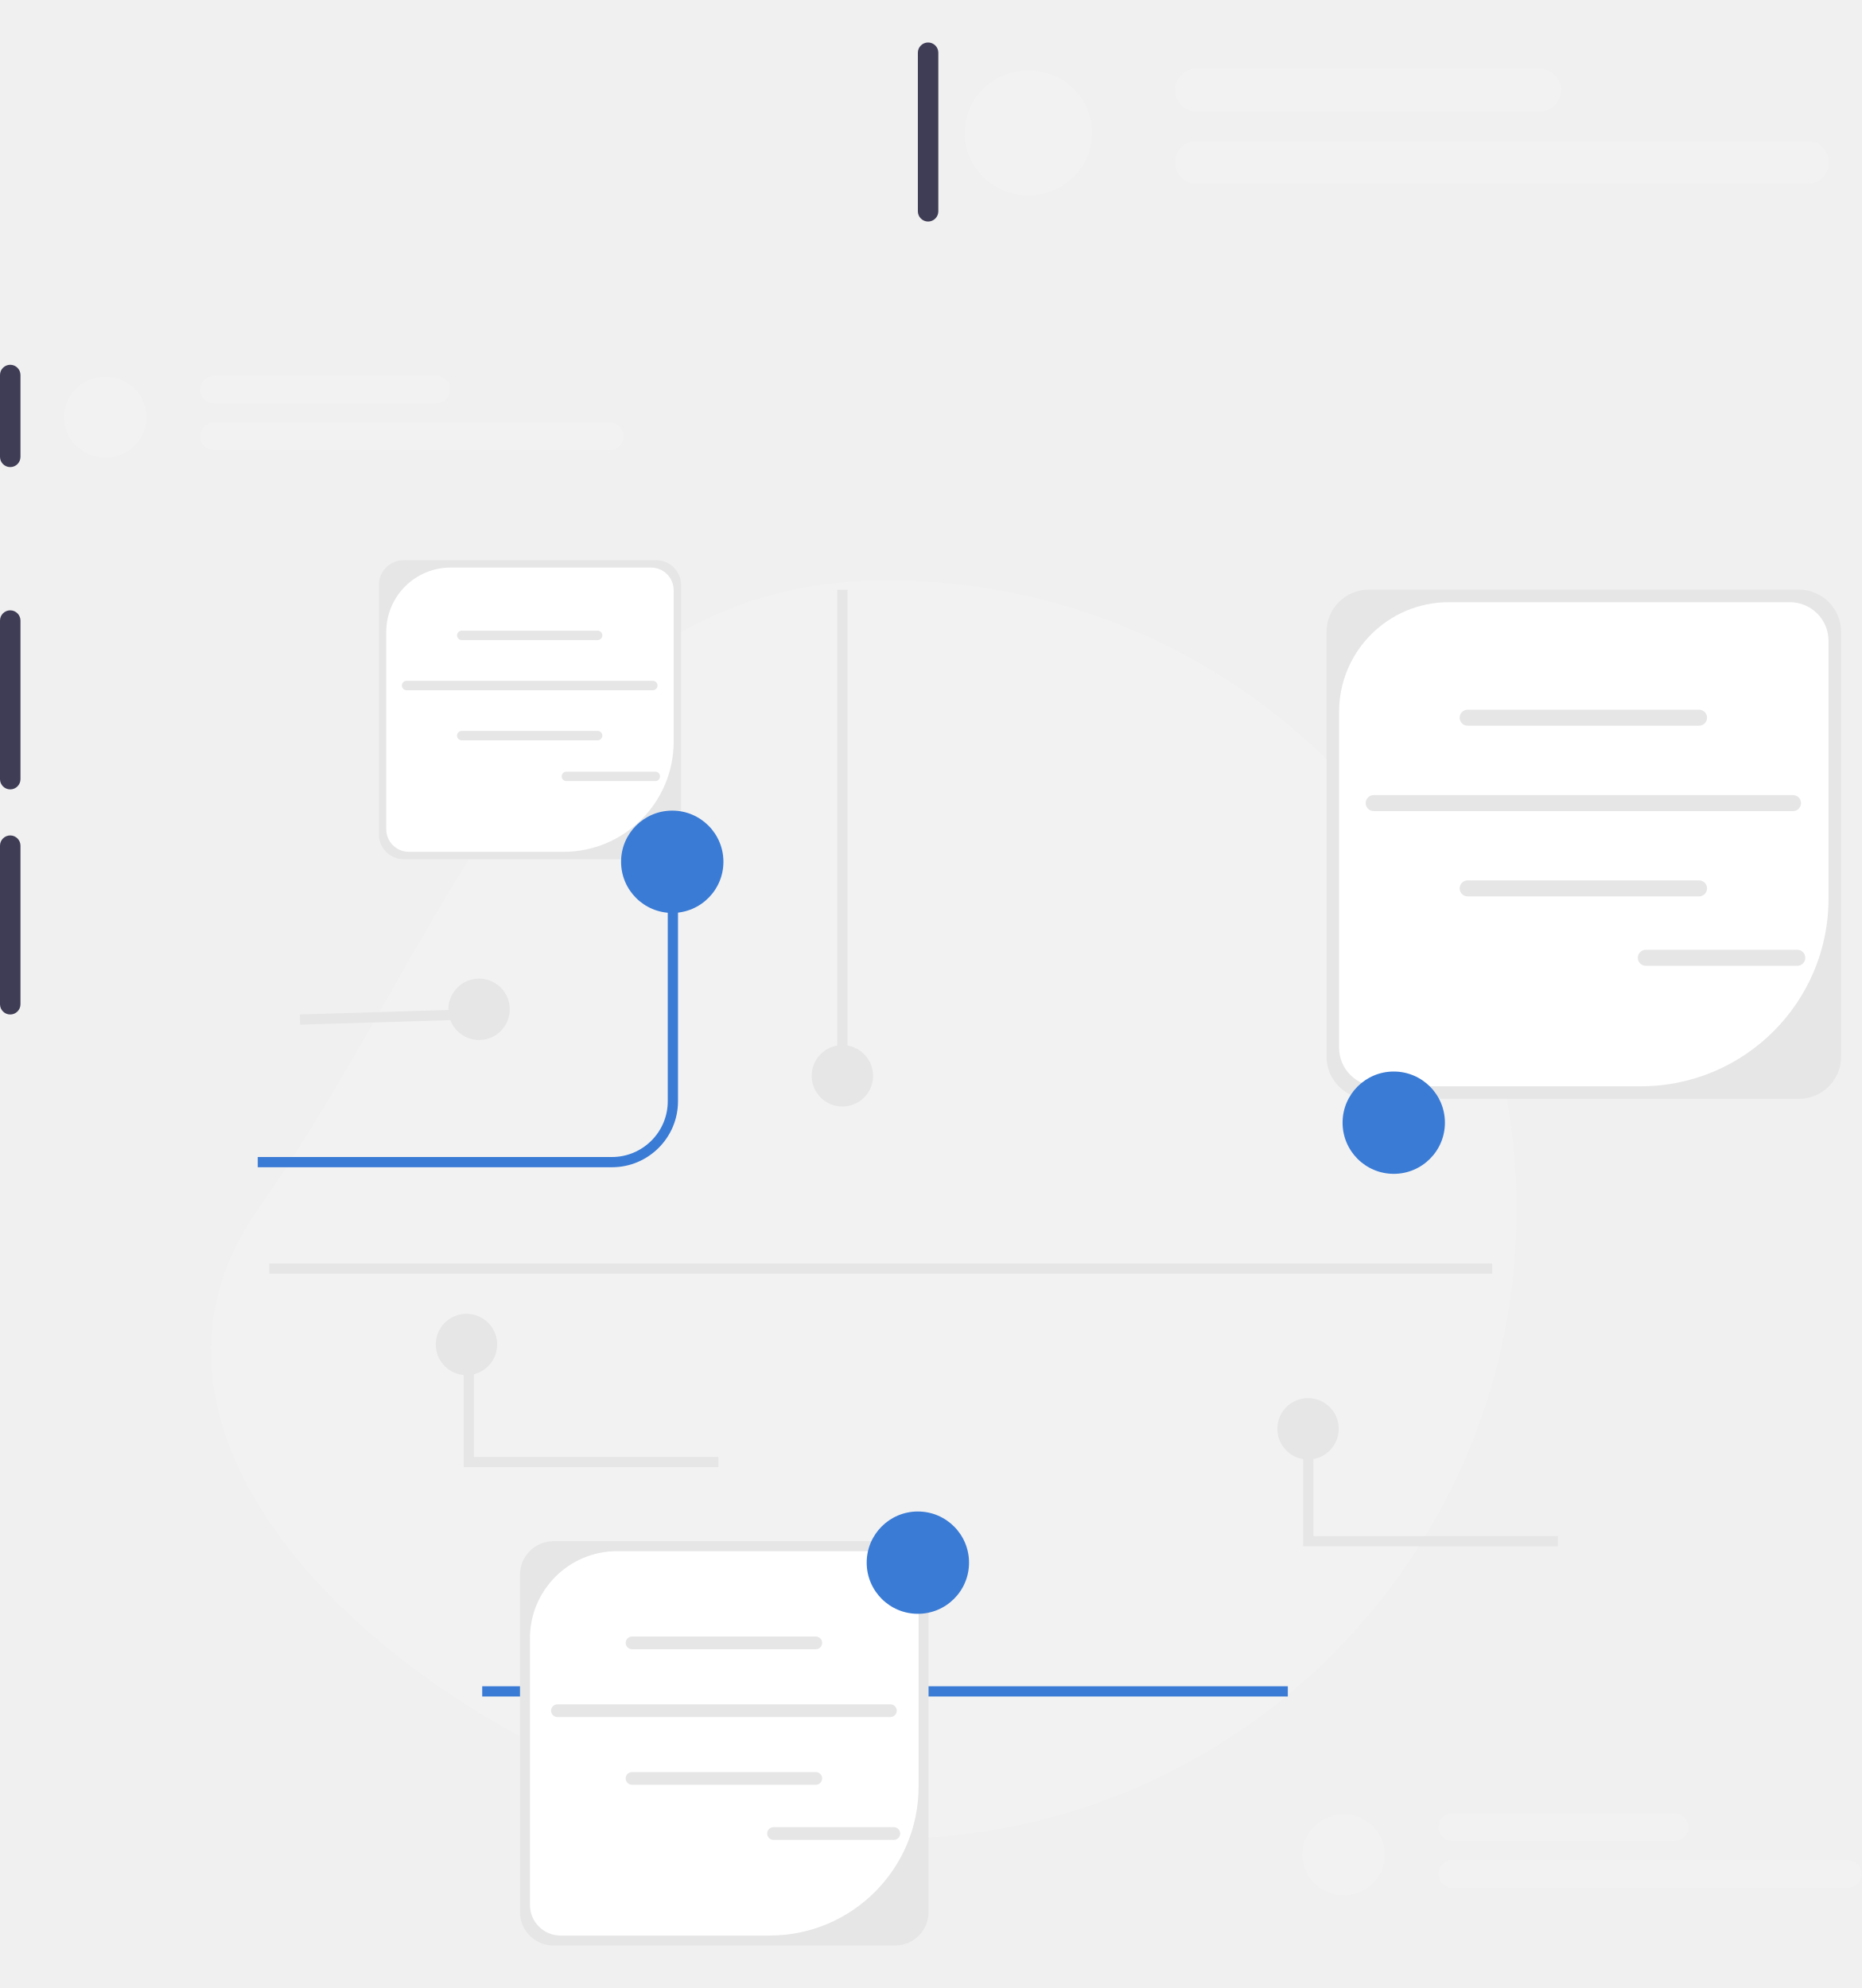
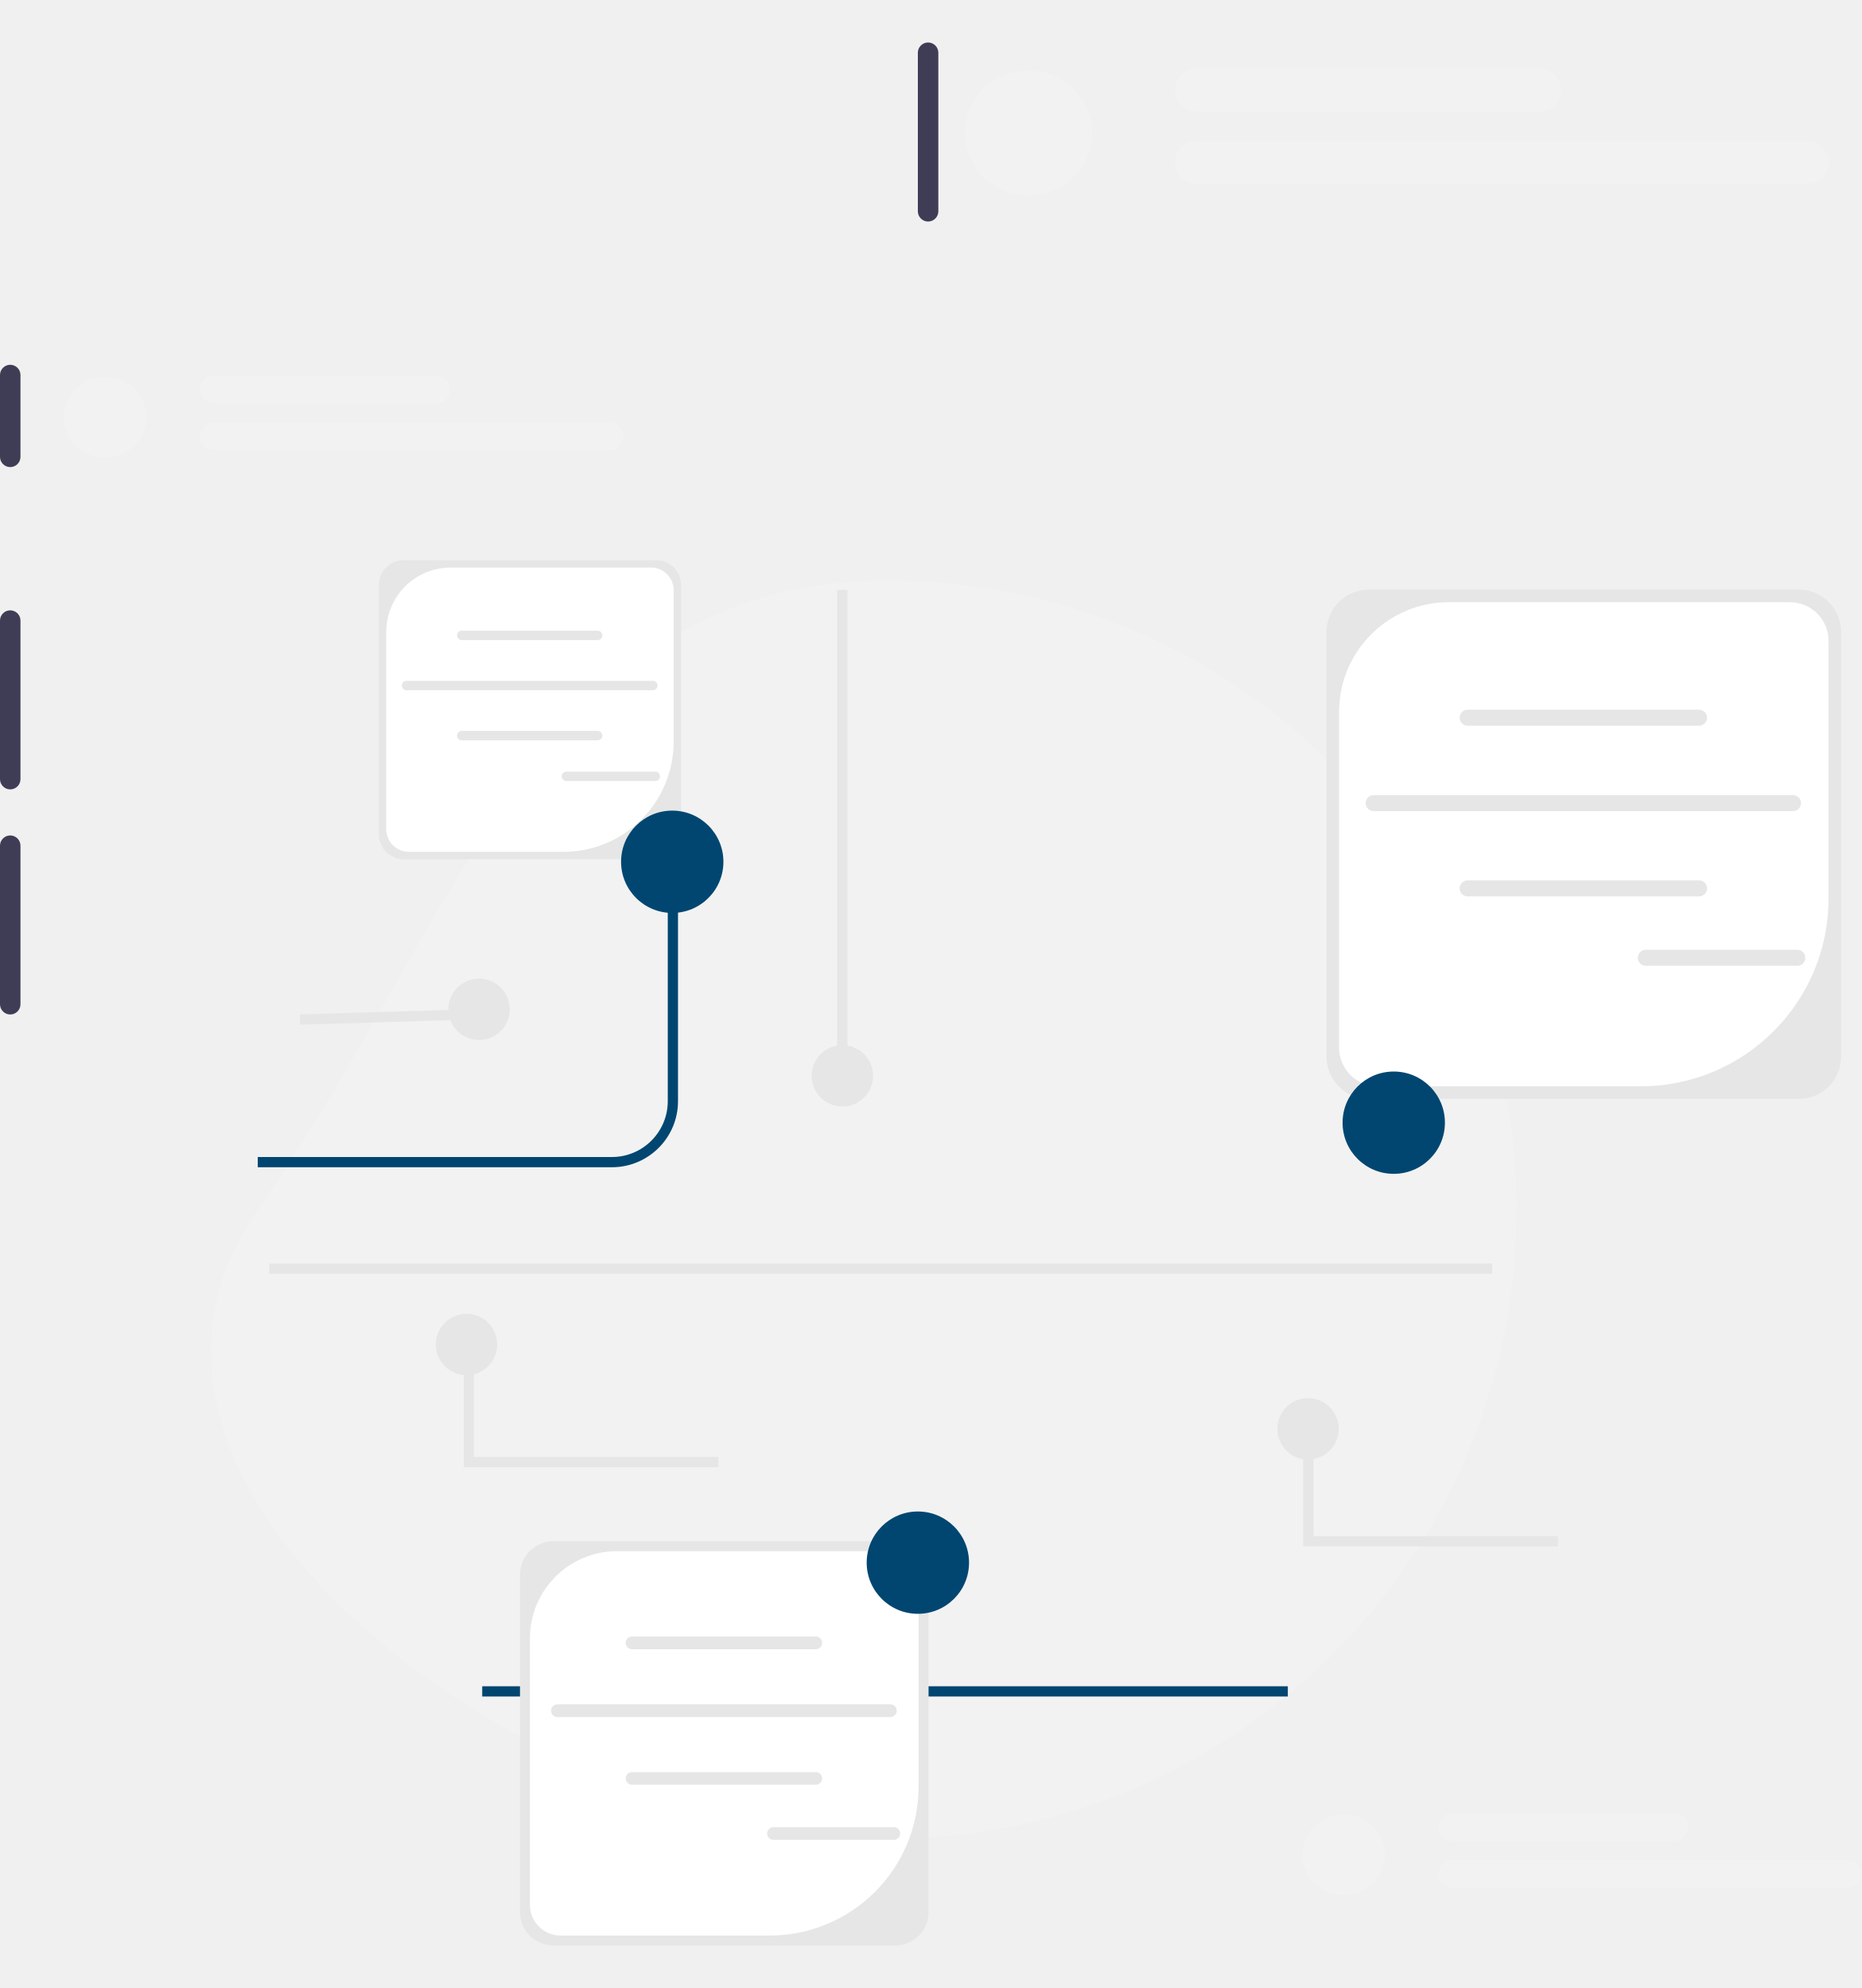
<svg xmlns="http://www.w3.org/2000/svg" width="1028px" height="1098px" viewBox="0 0 1028 1051.072" version="1.1">
  <g id="Front-Page-Images" stroke="none" stroke-width="1" fill="none" fill-rule="evenodd">
    <g id="undraw_visionary_technology_re_jfp7" transform="translate(0, 0)" fill-rule="nonzero">
      <path d="M489.875,297.103 C681.818,297.103 837.418,452.703 837.418,644.645 C837.418,836.588 681.818,992.188 489.875,992.188 C297.933,992.188 32.292,801.884 142.333,644.645 C252.374,487.407 297.933,297.103 489.875,297.103 Z" id="Path" fill="#F2F2F2" />
      <path d="M955.036,313.636 C951.919,313.636 949.385,316.17 949.385,319.287 L949.385,500.122 C949.385,503.239 951.919,505.773 955.036,505.773 C958.152,505.773 960.687,503.239 960.687,500.122 L960.687,319.287 C960.687,316.17 958.152,313.636 955.036,313.636 Z" id="Path" fill="#3F3D56" />
      <path d="M5.651,178.01 C2.534,178.01 0,180.544 0,183.661 L0,228.869 C0,231.986 2.534,234.521 5.651,234.521 C8.768,234.521 11.302,231.986 11.302,228.869 L11.302,183.661 C11.302,180.544 8.768,178.01 5.651,178.01 Z" id="Path" fill="#3F3D56" />
      <path d="M5.651,313.636 C2.534,313.636 0,316.17 0,319.287 L0,406.879 C0,409.996 2.534,412.53 5.651,412.53 C8.768,412.53 11.302,409.996 11.302,406.879 L11.302,319.287 C11.302,316.17 8.768,313.636 5.651,313.636 Z" id="Path" fill="#3F3D56" />
      <path d="M5.651,437.96 C2.534,437.96 0,440.495 0,443.611 L0,531.203 C0,534.32 2.534,536.854 5.651,536.854 C8.768,536.854 11.302,534.32 11.302,531.203 L11.302,443.611 C11.302,440.495 8.768,437.96 5.651,437.96 Z" id="Path" fill="#3F3D56" />
      <path d="M512.48,0 C509.363,0 506.829,2.534 506.829,5.651 L506.829,93.243 C506.829,96.36 509.363,98.894 512.48,98.894 C515.596,98.894 518.131,96.36 518.131,93.243 L518.131,5.651 C518.131,2.534 515.596,0 512.48,0 Z" id="Path" fill="#3F3D56" />
-       <path d="M337.919,621.219 L142.333,621.219 L142.333,615.568 L337.919,615.568 C354.91,615.568 368.733,601.743 368.733,584.751 L368.733,452.508 L374.384,452.508 L374.384,584.751 C374.384,604.859 358.026,621.219 337.919,621.219 L337.919,621.219 Z" id="Path" fill="#3A7BD5" />
-       <rect id="Rectangle" fill="#3A7BD5" x="266.272" y="907.885" width="444.843" height="5.651" />
+       <path d="M337.919,621.219 L142.333,621.219 L142.333,615.568 L337.919,615.568 C354.91,615.568 368.733,601.743 368.733,584.751 L368.733,452.508 L374.384,452.508 L374.384,584.751 C374.384,604.859 358.026,621.219 337.919,621.219 L337.919,621.219 Z" id="Path" fill="#004671" />
+       <rect id="Rectangle" fill="#004671" x="266.272" y="907.885" width="444.843" height="5.651" />
      <g id="Group" transform="translate(732.4938, 302.2164)">
        <path d="M260.86,281.215 L23.254,281.215 C10.432,281.215 0,270.784 0,257.961 L0,23.254 C0,10.432 10.432,0 23.254,0 L260.86,0 C273.682,0 284.114,10.432 284.114,23.254 L284.114,257.961 C284.114,270.784 273.682,281.215 260.86,281.215 Z" id="Path" fill="#E6E6E6" />
        <path d="M67.504,6.928 C34.049,6.928 6.928,34.049 6.928,67.504 L6.928,252.981 C6.928,264.748 16.467,274.287 28.234,274.287 L173.523,274.287 C230.774,274.287 277.185,227.876 277.185,170.625 L277.185,28.234 C277.185,16.467 267.646,6.928 255.88,6.928 L67.504,6.928 L67.504,6.928 L67.504,6.928 Z" id="Path" fill="#FFFFFF" />
        <g transform="translate(21.6143, 66.2941)" fill="#E6E6E6" id="Path">
          <path d="M184.08,8.841 L56.307,8.841 C53.869,8.841 51.886,6.858 51.886,4.42 C51.886,1.983 53.869,0 56.307,0 L184.08,0 C186.518,0 188.5,1.983 188.5,4.42 C188.5,6.858 186.518,8.841 184.08,8.841 Z" />
          <path d="M184.08,103.112 L56.307,103.112 C53.869,103.112 51.886,101.128 51.886,98.691 C51.886,96.253 53.869,94.27 56.307,94.27 L184.08,94.27 C186.518,94.27 188.5,96.253 188.5,98.691 C188.5,101.128 186.518,103.112 184.08,103.112 Z" />
          <path d="M235.966,56.008 L4.421,56.008 C1.983,56.008 0,54.024 0,51.586 C0,49.149 1.984,47.166 4.421,47.166 L235.966,47.166 C238.404,47.166 240.386,49.149 240.386,51.586 C240.386,54.024 238.404,56.008 235.966,56.008 L235.966,56.008 Z" />
        </g>
        <path d="M259.945,207.736 L176.298,207.736 C173.861,207.736 171.877,205.753 171.877,203.315 C171.877,200.878 173.861,198.895 176.298,198.895 L259.945,198.895 C262.382,198.895 264.365,200.878 264.365,203.315 C264.365,205.753 262.382,207.736 259.945,207.736 Z" id="Path" fill="#E6E6E6" />
      </g>
      <g id="Group" transform="translate(287.1317, 827.7685)">
        <path d="M207.14,223.304 L18.465,223.304 C8.283,223.304 0,215.02 0,204.838 L0,18.465 C0,8.283 8.283,0 18.465,0 L207.14,0 C217.322,0 225.606,8.283 225.606,18.465 L225.606,204.838 C225.606,215.02 217.322,223.304 207.14,223.304 L207.14,223.304 L207.14,223.304 Z" id="Path" fill="#E6E6E6" />
        <path d="M53.603,5.502 C27.037,5.502 5.502,27.037 5.502,53.603 L5.502,200.884 C5.502,210.228 13.076,217.802 22.42,217.802 L137.789,217.802 C183.25,217.802 220.104,180.949 220.104,135.488 L220.104,22.42 C220.104,13.076 212.529,5.502 203.186,5.502 L53.603,5.502 L53.603,5.502 L53.603,5.502 Z" id="Path" fill="#FFFFFF" />
        <g transform="translate(17.1632, 52.6419)" fill="#E6E6E6" id="Path">
          <path d="M146.172,7.021 L44.712,7.021 C42.776,7.021 41.201,5.446 41.201,3.51 C41.201,1.574 42.776,0 44.712,0 L146.172,0 C148.108,0 149.682,1.574 149.682,3.51 C149.682,5.446 148.108,7.021 146.172,7.021 Z" />
          <path d="M146.172,81.878 L44.712,81.878 C42.776,81.878 41.201,80.303 41.201,78.367 C41.201,76.432 42.776,74.857 44.712,74.857 L146.172,74.857 C148.108,74.857 149.682,76.432 149.682,78.367 C149.682,80.303 148.108,81.878 146.172,81.878 Z" />
          <path d="M187.373,44.474 L3.511,44.474 C1.575,44.474 0,42.899 0,40.963 C0,39.027 1.575,37.453 3.511,37.453 L187.373,37.453 C189.309,37.453 190.883,39.027 190.883,40.963 C190.883,42.899 189.309,44.474 187.373,44.474 Z" />
        </g>
        <path d="M206.414,164.957 L139.993,164.957 C138.057,164.957 136.482,163.382 136.482,161.446 C136.482,159.51 138.057,157.936 139.993,157.936 L206.414,157.936 C208.349,157.936 209.924,159.51 209.924,161.446 C209.924,163.382 208.349,164.957 206.414,164.957 Z" id="Path" fill="#E6E6E6" />
      </g>
      <g id="Group" transform="translate(209.2107, 285.939)">
        <path d="M153.189,165.143 L13.656,165.143 C6.126,165.143 0,159.017 0,151.487 L0,13.656 C0,6.126 6.126,0 13.656,0 L153.189,0 C160.719,0 166.845,6.126 166.845,13.656 L166.845,151.487 C166.845,159.017 160.719,165.143 153.189,165.143 L153.189,165.143 L153.189,165.143 Z" id="Path" fill="#E6E6E6" />
        <path d="M39.641,4.069 C19.995,4.069 4.069,19.995 4.069,39.641 L4.069,148.563 C4.069,155.473 9.67,161.074 16.58,161.074 L101.901,161.074 C135.522,161.074 162.776,133.819 162.776,100.199 L162.776,16.58 C162.776,9.67 157.175,4.069 150.265,4.069 L39.641,4.069 L39.641,4.069 L39.641,4.069 Z" id="Path" fill="#FFFFFF" />
        <g transform="translate(12.6929, 38.931)" fill="#E6E6E6" id="Path">
          <path d="M108.101,5.192 L33.066,5.192 C31.635,5.192 30.47,4.027 30.47,2.596 C30.47,1.164 31.635,0 33.066,0 L108.101,0 C109.532,0 110.696,1.164 110.696,2.596 C110.696,4.027 109.532,5.192 108.101,5.192 Z" />
          <path d="M108.101,60.552 L33.066,60.552 C31.635,60.552 30.47,59.387 30.47,57.956 C30.47,56.524 31.635,55.36 33.066,55.36 L108.101,55.36 C109.532,55.36 110.696,56.524 110.696,57.956 C110.696,59.387 109.532,60.552 108.101,60.552 Z" />
          <path d="M138.571,32.89 L2.596,32.89 C1.165,32.89 0,31.726 0,30.294 C0,28.863 1.165,27.698 2.596,27.698 L138.571,27.698 C140.002,27.698 141.166,28.863 141.166,30.294 C141.166,31.726 140.002,32.89 138.571,32.89 Z" />
        </g>
        <path d="M152.652,121.993 L103.531,121.993 C102.099,121.993 100.934,120.828 100.934,119.396 C100.934,117.965 102.099,116.801 103.531,116.801 L152.652,116.801 C154.083,116.801 155.248,117.965 155.248,119.396 C155.248,120.828 154.083,121.993 152.652,121.993 Z" id="Path" fill="#E6E6E6" />
      </g>
-       <circle id="Oval" fill="#3A7BD5" cx="769.605" cy="596.611" r="28.255" />
-       <circle id="Oval" fill="#3A7BD5" cx="371.202" cy="452.508" r="28.255" />
-       <circle id="Oval" fill="#3A7BD5" cx="506.829" cy="839.608" r="28.255" />
+       <circle id="Oval" fill="#004671" cx="769.605" cy="596.611" r="28.255" />
+       <circle id="Oval" fill="#004671" cx="371.202" cy="452.508" r="28.255" />
+       <circle id="Oval" fill="#004671" cx="506.829" cy="839.608" r="28.255" />
      <g id="Group" transform="translate(532.6479, 14.5478)" fill="#F2F2F2">
        <ellipse id="Oval" cx="35.216" cy="35.381" rx="35.216" ry="34.474" />
        <path d="M317.524,23.587 L127.972,23.587 C121.47,23.587 116.179,18.296 116.179,11.794 C116.179,5.291 121.47,0 127.972,0 L317.524,0 C324.027,0 329.318,5.291 329.318,11.794 C329.318,18.296 324.027,23.587 317.524,23.587 L317.524,23.587 Z" id="Path" />
        <path d="M465.451,63.504 L127.972,63.504 C121.47,63.504 116.179,58.213 116.179,51.71 C116.179,45.208 121.47,39.917 127.972,39.917 L465.451,39.917 C471.954,39.917 477.245,45.208 477.245,51.71 C477.245,58.213 471.954,63.504 465.451,63.504 Z" id="Path" />
      </g>
      <g id="Group" transform="translate(35.3512, 184.0808)" fill="#F2F2F2">
        <ellipse id="Oval" cx="22.791" cy="22.898" rx="22.791" ry="22.311" />
        <path d="M205.497,15.265 L82.822,15.265 C78.613,15.265 75.189,11.841 75.189,7.633 C75.189,3.424 78.613,0 82.822,0 L205.497,0 C209.706,0 213.13,3.424 213.13,7.633 C213.13,11.841 209.706,15.265 205.497,15.265 L205.497,15.265 Z" id="Path" />
        <path d="M301.233,41.099 L82.822,41.099 C78.613,41.099 75.189,37.675 75.189,33.466 C75.189,29.258 78.613,25.834 82.822,25.834 L301.233,25.834 C305.442,25.834 308.866,29.258 308.866,33.466 C308.866,37.675 305.442,41.099 301.233,41.099 Z" id="Path" />
      </g>
      <g id="Group" transform="translate(719.1341, 978.0603)" fill="#F2F2F2">
        <ellipse id="Oval" cx="22.791" cy="22.898" rx="22.791" ry="22.311" />
        <path d="M205.497,15.265 L82.822,15.265 C78.613,15.265 75.189,11.841 75.189,7.633 C75.189,3.424 78.613,0 82.822,0 L205.497,0 C209.706,0 213.13,3.424 213.13,7.633 C213.13,11.841 209.706,15.265 205.497,15.265 L205.497,15.265 Z" id="Path" />
        <path d="M301.233,41.099 L82.822,41.099 C78.613,41.099 75.189,37.675 75.189,33.466 C75.189,29.258 78.613,25.834 82.822,25.834 L301.233,25.834 C305.442,25.834 308.866,29.258 308.866,33.466 C308.866,37.675 305.442,41.099 301.233,41.099 L301.233,41.099 Z" id="Path" />
      </g>
      <rect id="Rectangle" fill="#E6E6E6" x="462.326" y="302.302" width="5.651" height="268.427" />
      <circle id="Oval" fill="#E6E6E6" cx="465.151" cy="570.729" r="16.953" />
      <circle id="Oval" fill="#E6E6E6" cx="722.276" cy="765.692" r="16.953" />
      <circle id="Oval" fill="#E6E6E6" cx="264.537" cy="533.997" r="16.953" />
      <polygon id="Rectangle" fill="#E6E6E6" transform="translate(212.0004, 538.2518) rotate(-1.734) translate(-212.0004, -538.2518)" points="165.622 535.425 258.379 535.425 258.379 541.079 165.622 541.079" />
      <polygon id="Path" fill="#E6E6E6" points="860.194 830.594 719.607 830.594 719.607 765.692 725.258 765.692 725.258 824.943 860.194 824.943" />
      <circle id="Oval" fill="#E6E6E6" cx="257.579" cy="719.113" r="16.953" />
      <polygon id="Path" fill="#E6E6E6" points="396.648 786.841 256.061 786.841 256.061 721.939 261.712 721.939 261.712 781.19 396.648 781.19" />
      <rect id="Rectangle" fill="#E6E6E6" x="148.739" y="674.383" width="675.257" height="5.651" />
    </g>
  </g>
</svg>
